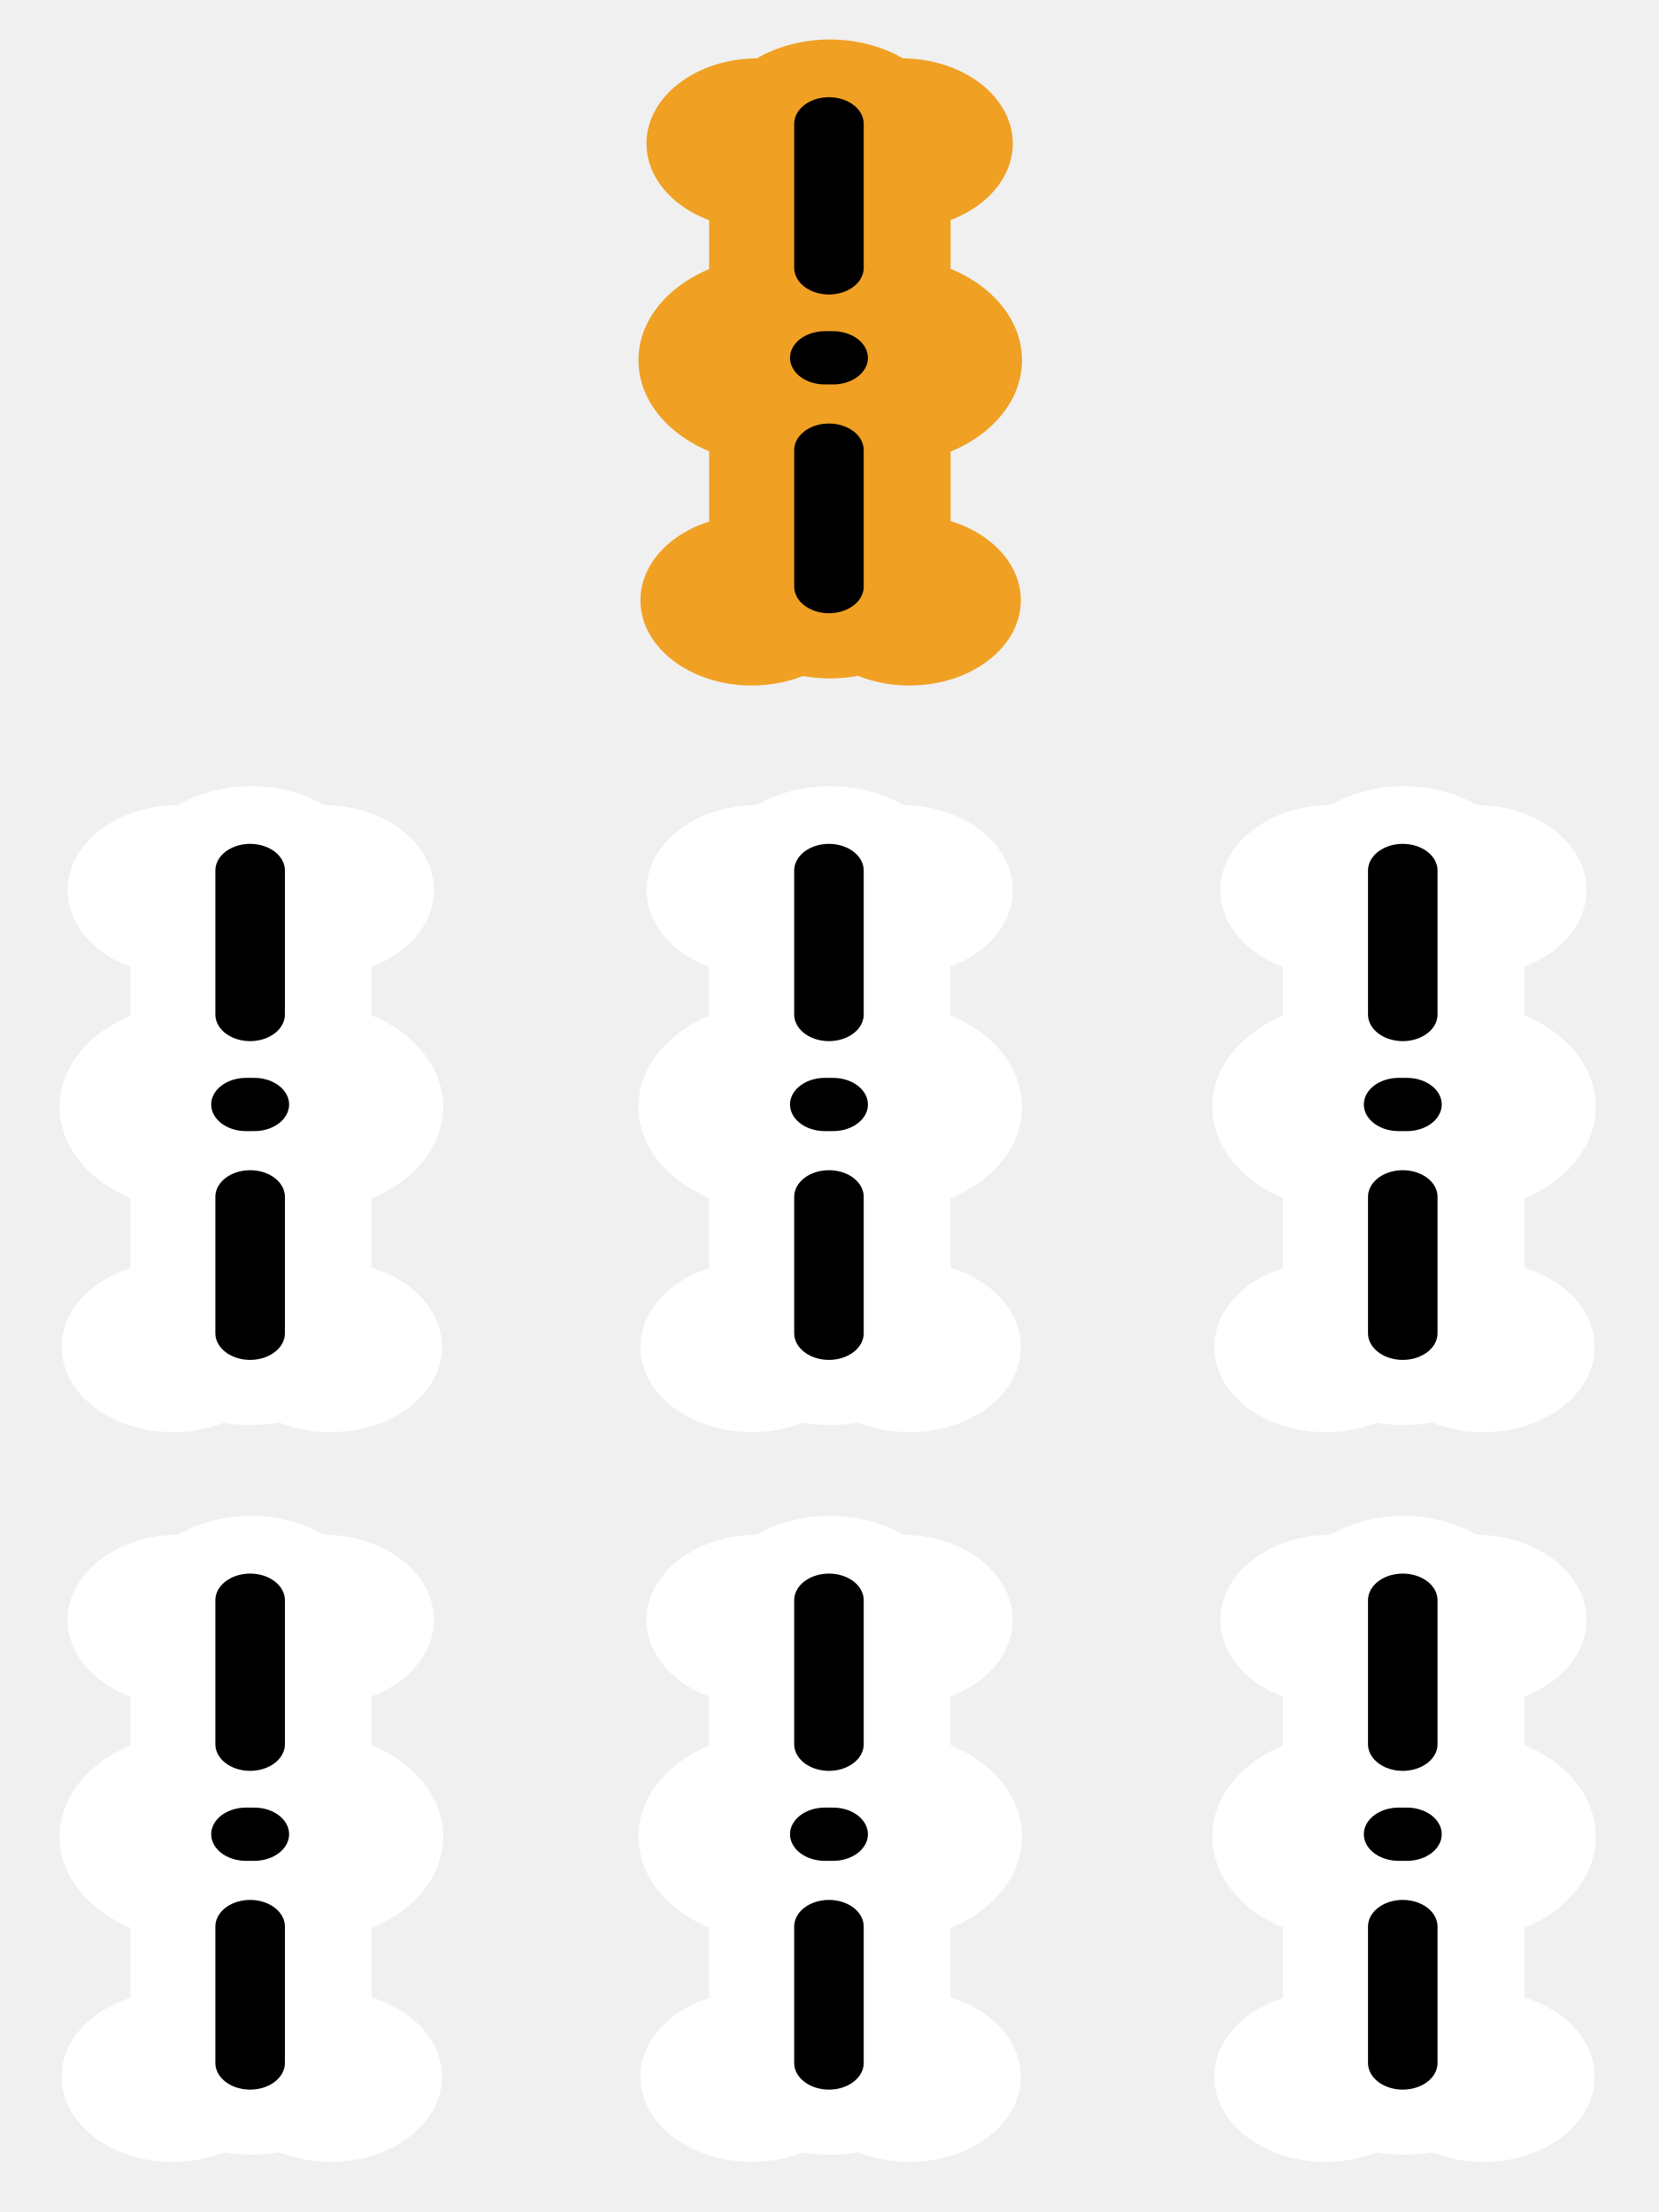
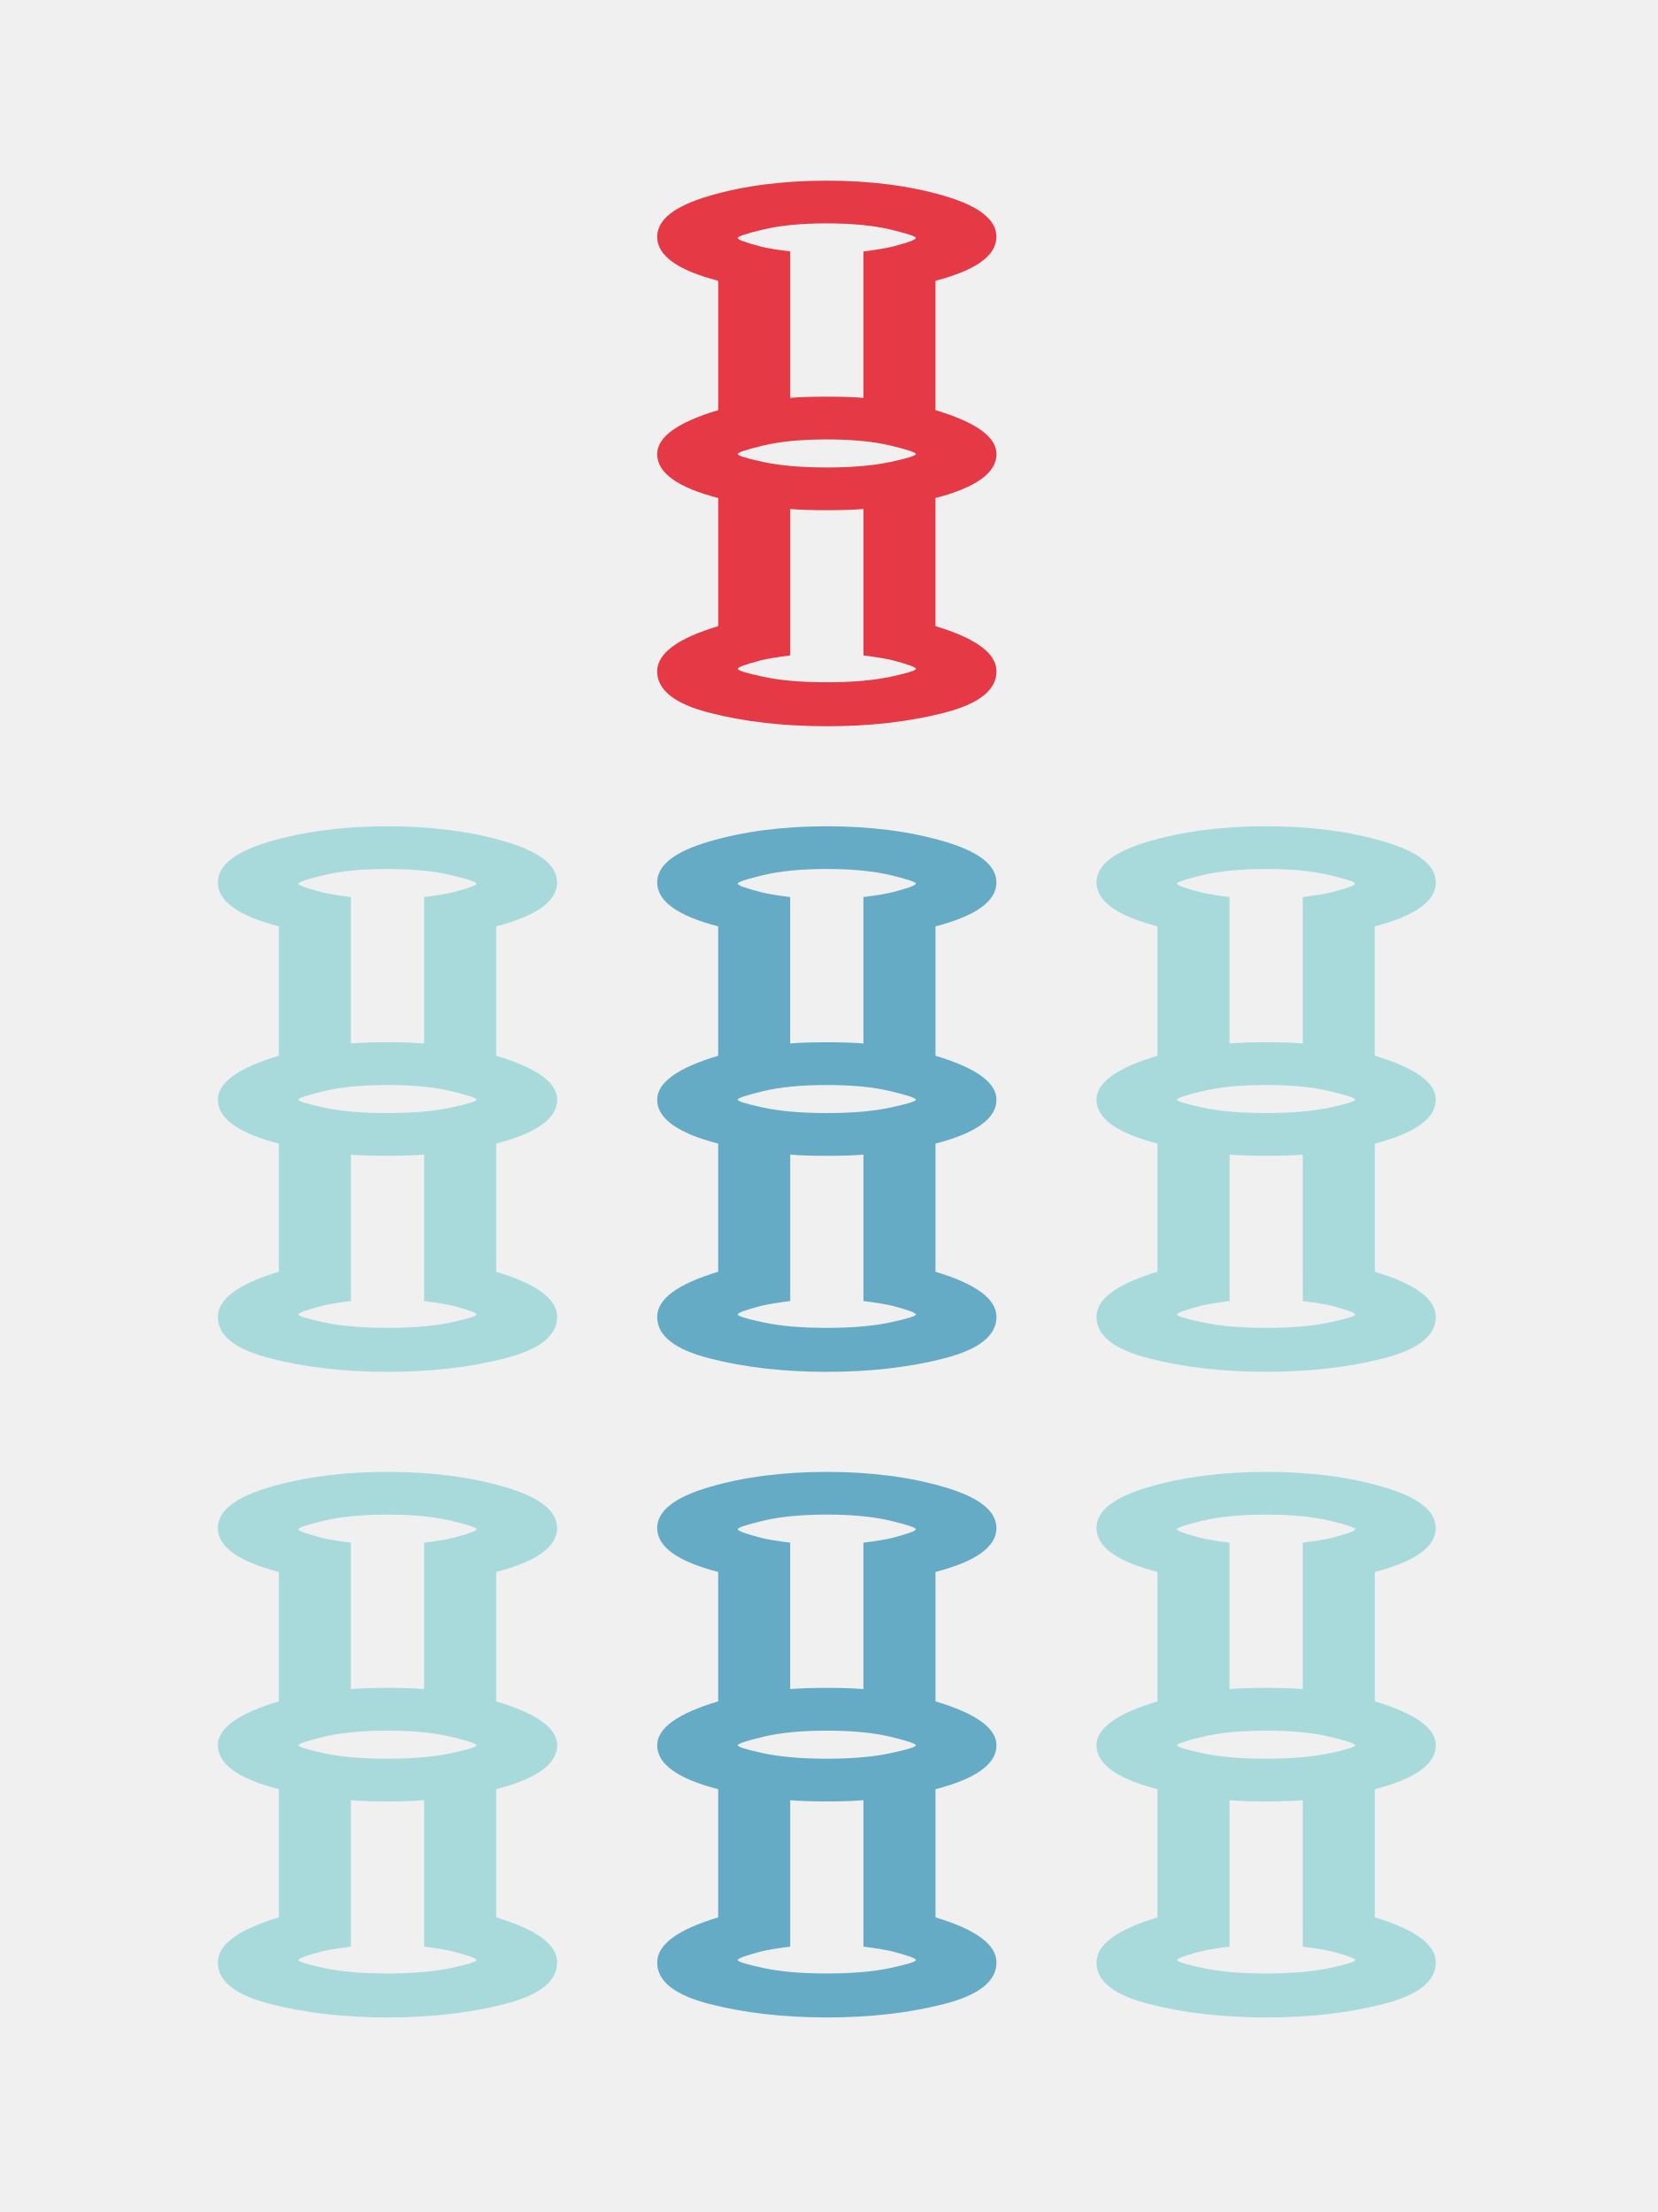
- <svg xmlns="http://www.w3.org/2000/svg" xmlns:ns1="http://www.openswatchbook.org/uri/2009/osb" width="300" height="400" viewBox="0 0 300 400" id="svg2" version="1.1">
-   <defs id="defs4">
-     <linearGradient id="linearGradient10055" ns1:paint="solid">
-       <stop style="stop-color:#000000;stop-opacity:1;" offset="0" id="stop10057" />
-     </linearGradient>
-     <marker orient="auto" refY="0" refX="0" id="Arrow1Lstart" style="overflow:visible">
-       <path id="path4978" d="M 0,0 5,-5 -12.5,0 5,5 0,0 Z" style="fill:#000000;fill-opacity:1;fill-rule:evenodd;stroke:#ff5c00;stroke-width:1pt;stroke-opacity:1" transform="matrix(0.8,0,0,0.8,10,0)" />
-     </marker>
-     <clipPath clipPathUnits="userSpaceOnUse" id="clipPath4243">
-       <circle style="opacity:1;fill:#000000;fill-opacity:0.297;fill-rule:nonzero;stroke:#000000;stroke-width:19.133;stroke-linecap:butt;stroke-linejoin:round;stroke-miterlimit:4;stroke-dasharray:none;stroke-dashoffset:0;stroke-opacity:1" id="circle4245" cx="-264.66" cy="-198.207" r="293.954" />
-     </clipPath>
-     <clipPath clipPathUnits="userSpaceOnUse" id="clipPath7847">
-       <ellipse style="opacity:1;fill:#822600;fill-opacity:1;fill-rule:nonzero;stroke:none;stroke-width:12;stroke-linecap:round;stroke-linejoin:round;stroke-miterlimit:4;stroke-dasharray:none;stroke-dashoffset:0;stroke-opacity:1" id="ellipse7849" cx="394" cy="552.362" rx="349.495" ry="216" />
-     </clipPath>
-     <clipPath clipPathUnits="userSpaceOnUse" id="clipPath4243-1">
-       <circle style="opacity:1;fill:#000000;fill-opacity:0.297;fill-rule:nonzero;stroke:#000000;stroke-width:19.133;stroke-linecap:butt;stroke-linejoin:round;stroke-miterlimit:4;stroke-dasharray:none;stroke-dashoffset:0;stroke-opacity:1" id="circle4245-4" cx="-264.66" cy="-198.207" r="293.954" />
-     </clipPath>
-     <clipPath clipPathUnits="userSpaceOnUse" id="clipPath7876">
-       <circle style="opacity:1;fill:#000000;fill-opacity:0.297;fill-rule:nonzero;stroke:#000000;stroke-width:19.133;stroke-linecap:butt;stroke-linejoin:round;stroke-miterlimit:4;stroke-dasharray:none;stroke-dashoffset:0;stroke-opacity:1" id="circle7878" cx="-264.66" cy="-198.207" r="293.954" />
-     </clipPath>
-     <clipPath clipPathUnits="userSpaceOnUse" id="clipPath14693">
-       <rect style="opacity:1;fill:#a53c3c;fill-opacity:1;fill-rule:nonzero;stroke:none;stroke-width:8;stroke-linecap:round;stroke-linejoin:round;stroke-miterlimit:4;stroke-dasharray:none;stroke-dashoffset:0;stroke-opacity:1" id="rect14695" width="131.784" height="168.821" x="-332.596" y="383.498" rx="1.255" ry="3.751" transform="matrix(0.9993908,-0.03489951,0.03489951,0.9993908,0,0)" />
-     </clipPath>
-     <clipPath clipPathUnits="userSpaceOnUse" id="clipPath14952">
-       <ellipse style="opacity:1;fill:#a53c3c;fill-opacity:1;fill-rule:nonzero;stroke:none;stroke-width:7;stroke-linecap:round;stroke-linejoin:round;stroke-miterlimit:4;stroke-dasharray:none;stroke-dashoffset:0;stroke-opacity:1" id="ellipse14954" cx="-271.344" cy="647.256" rx="69.057" ry="116.911" transform="matrix(0.9993908,-0.03489951,0.03489951,0.9993908,0,0)" />
-     </clipPath>
-   </defs>
-   <g id="layer1" transform="translate(0,-652.3622)">
-     <g transform="matrix(1.5015,0,0,1.149382,-450.6545,57.29346)" id="g4347">
-       <circle r="13.404" cy="540.31" cx="391.399" id="circle4349" style="opacity:1;fill:#f0a023;fill-opacity:1;fill-rule:nonzero;stroke:none;stroke-width:30;stroke-linecap:round;stroke-linejoin:round;stroke-miterlimit:4;stroke-dasharray:none;stroke-dashoffset:0;stroke-opacity:1" />
-       <circle style="opacity:1;fill:#f0a023;fill-opacity:1;fill-rule:nonzero;stroke:none;stroke-width:30;stroke-linecap:round;stroke-linejoin:round;stroke-miterlimit:4;stroke-dasharray:none;stroke-dashoffset:0;stroke-opacity:1" id="circle4351" cx="408.704" cy="540.31" r="13.404" />
-       <circle style="opacity:1;fill:#f0a023;fill-opacity:1;fill-rule:nonzero;stroke:none;stroke-width:30;stroke-linecap:round;stroke-linejoin:round;stroke-miterlimit:4;stroke-dasharray:none;stroke-dashoffset:0;stroke-opacity:1" id="circle4353" cx="390.672" cy="612.173" r="13.404" />
-       <path id="path4355" d="m 400.08,609.923 0,-71.439" style="fill:none;fill-rule:evenodd;stroke:#f0a023;stroke-width:29.076;stroke-linecap:round;stroke-linejoin:miter;stroke-miterlimit:4;stroke-dasharray:none;stroke-opacity:1" />
-       <circle r="13.404" cy="612.173" cx="409.673" id="circle4357" style="opacity:1;fill:#f0a023;fill-opacity:1;fill-rule:nonzero;stroke:none;stroke-width:30;stroke-linecap:round;stroke-linejoin:round;stroke-miterlimit:4;stroke-dasharray:none;stroke-dashoffset:0;stroke-opacity:1" />
-       <circle r="16.323" cy="574.399" cx="406.897" id="circle4359" style="opacity:1;fill:#f0a023;fill-opacity:1;fill-rule:nonzero;stroke:none;stroke-width:30;stroke-linecap:round;stroke-linejoin:round;stroke-miterlimit:4;stroke-dasharray:none;stroke-dashoffset:0;stroke-opacity:1" />
-       <circle style="opacity:1;fill:#f0a023;fill-opacity:1;fill-rule:nonzero;stroke:none;stroke-width:30;stroke-linecap:round;stroke-linejoin:round;stroke-miterlimit:4;stroke-dasharray:none;stroke-dashoffset:0;stroke-opacity:1" id="circle4361" cx="393.352" cy="574.399" r="16.323" />
-       <path id="path4363" d="m 399.97,537.21 0,22.661" style="fill:none;fill-rule:evenodd;stroke:#000000;stroke-width:8.373;stroke-linecap:round;stroke-linejoin:miter;stroke-miterlimit:4;stroke-dasharray:none;stroke-opacity:1" />
-       <path style="fill:none;fill-rule:evenodd;stroke:#000000;stroke-width:8.373;stroke-linecap:round;stroke-linejoin:miter;stroke-miterlimit:4;stroke-dasharray:none;stroke-opacity:1" d="m 399.97,588.551 0,21.47" id="path4365" />
-       <path style="fill:none;fill-rule:evenodd;stroke:#000000;stroke-width:8.373;stroke-linecap:round;stroke-linejoin:round;stroke-miterlimit:4;stroke-dasharray:none;stroke-opacity:1" d="m 399.468,574.027 1.008,0" id="path4367" />
-     </g>
-     <g id="g4238" transform="matrix(1.5015,0,0,1.149382,-450.6545,192.3131)">
-       <circle style="opacity:1;fill:#ffffff;fill-opacity:1;fill-rule:nonzero;stroke:none;stroke-width:30;stroke-linecap:round;stroke-linejoin:round;stroke-miterlimit:4;stroke-dasharray:none;stroke-dashoffset:0;stroke-opacity:1" id="circle4240" cx="391.399" cy="540.31" r="13.404" />
-       <circle r="13.404" cy="540.31" cx="408.704" id="circle4242" style="opacity:1;fill:#ffffff;fill-opacity:1;fill-rule:nonzero;stroke:none;stroke-width:30;stroke-linecap:round;stroke-linejoin:round;stroke-miterlimit:4;stroke-dasharray:none;stroke-dashoffset:0;stroke-opacity:1" />
-       <circle r="13.404" cy="612.173" cx="390.672" id="circle4244" style="opacity:1;fill:#ffffff;fill-opacity:1;fill-rule:nonzero;stroke:none;stroke-width:30;stroke-linecap:round;stroke-linejoin:round;stroke-miterlimit:4;stroke-dasharray:none;stroke-dashoffset:0;stroke-opacity:1" />
-       <path style="fill:none;fill-rule:evenodd;stroke:#ffffff;stroke-width:29.076;stroke-linecap:round;stroke-linejoin:miter;stroke-miterlimit:4;stroke-dasharray:none;stroke-opacity:1" d="m 400.08,609.923 0,-71.439" id="path4246" />
-       <circle style="opacity:1;fill:#ffffff;fill-opacity:1;fill-rule:nonzero;stroke:none;stroke-width:30;stroke-linecap:round;stroke-linejoin:round;stroke-miterlimit:4;stroke-dasharray:none;stroke-dashoffset:0;stroke-opacity:1" id="circle4248" cx="409.673" cy="612.173" r="13.404" />
-       <circle style="opacity:1;fill:#ffffff;fill-opacity:1;fill-rule:nonzero;stroke:none;stroke-width:30;stroke-linecap:round;stroke-linejoin:round;stroke-miterlimit:4;stroke-dasharray:none;stroke-dashoffset:0;stroke-opacity:1" id="circle4250" cx="406.897" cy="574.399" r="16.323" />
-       <circle r="16.323" cy="574.399" cx="393.352" id="circle4252" style="opacity:1;fill:#ffffff;fill-opacity:1;fill-rule:nonzero;stroke:none;stroke-width:30;stroke-linecap:round;stroke-linejoin:round;stroke-miterlimit:4;stroke-dasharray:none;stroke-dashoffset:0;stroke-opacity:1" />
-       <path style="fill:none;fill-rule:evenodd;stroke:#000000;stroke-width:8.373;stroke-linecap:round;stroke-linejoin:miter;stroke-miterlimit:4;stroke-dasharray:none;stroke-opacity:1" d="m 399.97,537.21 0,22.661" id="path4254" />
-       <path id="path4256" d="m 399.97,588.551 0,21.47" style="fill:none;fill-rule:evenodd;stroke:#000000;stroke-width:8.373;stroke-linecap:round;stroke-linejoin:miter;stroke-miterlimit:4;stroke-dasharray:none;stroke-opacity:1" />
-       <path id="path4258" d="m 399.468,574.027 1.008,0" style="fill:none;fill-rule:evenodd;stroke:#000000;stroke-width:8.373;stroke-linecap:round;stroke-linejoin:round;stroke-miterlimit:4;stroke-dasharray:none;stroke-opacity:1" />
-     </g>
-     <g transform="matrix(1.5015,0,0,1.149382,-346.8903,192.3131)" id="g4260">
-       <circle r="13.404" cy="540.31" cx="391.399" id="circle4262" style="opacity:1;fill:#ffffff;fill-opacity:1;fill-rule:nonzero;stroke:none;stroke-width:30;stroke-linecap:round;stroke-linejoin:round;stroke-miterlimit:4;stroke-dasharray:none;stroke-dashoffset:0;stroke-opacity:1" />
-       <circle style="opacity:1;fill:#ffffff;fill-opacity:1;fill-rule:nonzero;stroke:none;stroke-width:30;stroke-linecap:round;stroke-linejoin:round;stroke-miterlimit:4;stroke-dasharray:none;stroke-dashoffset:0;stroke-opacity:1" id="circle4264" cx="408.704" cy="540.31" r="13.404" />
-       <circle style="opacity:1;fill:#ffffff;fill-opacity:1;fill-rule:nonzero;stroke:none;stroke-width:30;stroke-linecap:round;stroke-linejoin:round;stroke-miterlimit:4;stroke-dasharray:none;stroke-dashoffset:0;stroke-opacity:1" id="circle4266" cx="390.672" cy="612.173" r="13.404" />
-       <path id="path4268" d="m 400.08,609.923 0,-71.439" style="fill:none;fill-rule:evenodd;stroke:#ffffff;stroke-width:29.076;stroke-linecap:round;stroke-linejoin:miter;stroke-miterlimit:4;stroke-dasharray:none;stroke-opacity:1" />
-       <circle r="13.404" cy="612.173" cx="409.673" id="circle4270" style="opacity:1;fill:#ffffff;fill-opacity:1;fill-rule:nonzero;stroke:none;stroke-width:30;stroke-linecap:round;stroke-linejoin:round;stroke-miterlimit:4;stroke-dasharray:none;stroke-dashoffset:0;stroke-opacity:1" />
-       <circle r="16.323" cy="574.399" cx="406.897" id="circle4272" style="opacity:1;fill:#ffffff;fill-opacity:1;fill-rule:nonzero;stroke:none;stroke-width:30;stroke-linecap:round;stroke-linejoin:round;stroke-miterlimit:4;stroke-dasharray:none;stroke-dashoffset:0;stroke-opacity:1" />
-       <circle style="opacity:1;fill:#ffffff;fill-opacity:1;fill-rule:nonzero;stroke:none;stroke-width:30;stroke-linecap:round;stroke-linejoin:round;stroke-miterlimit:4;stroke-dasharray:none;stroke-dashoffset:0;stroke-opacity:1" id="circle4274" cx="393.352" cy="574.399" r="16.323" />
-       <path id="path4276" d="m 399.97,537.21 0,22.661" style="fill:none;fill-rule:evenodd;stroke:#000000;stroke-width:8.373;stroke-linecap:round;stroke-linejoin:miter;stroke-miterlimit:4;stroke-dasharray:none;stroke-opacity:1" />
-       <path style="fill:none;fill-rule:evenodd;stroke:#000000;stroke-width:8.373;stroke-linecap:round;stroke-linejoin:miter;stroke-miterlimit:4;stroke-dasharray:none;stroke-opacity:1" d="m 399.97,588.551 0,21.47" id="path4278" />
-       <path style="fill:none;fill-rule:evenodd;stroke:#000000;stroke-width:8.373;stroke-linecap:round;stroke-linejoin:round;stroke-miterlimit:4;stroke-dasharray:none;stroke-opacity:1" d="m 399.468,574.027 1.008,0" id="path4280" />
-     </g>
-     <g id="g4282" transform="matrix(1.5015,0,0,1.149382,-346.8903,324.2704)">
-       <circle style="opacity:1;fill:#ffffff;fill-opacity:1;fill-rule:nonzero;stroke:none;stroke-width:30;stroke-linecap:round;stroke-linejoin:round;stroke-miterlimit:4;stroke-dasharray:none;stroke-dashoffset:0;stroke-opacity:1" id="circle4284" cx="391.399" cy="540.31" r="13.404" />
-       <circle r="13.404" cy="540.31" cx="408.704" id="circle4286" style="opacity:1;fill:#ffffff;fill-opacity:1;fill-rule:nonzero;stroke:none;stroke-width:30;stroke-linecap:round;stroke-linejoin:round;stroke-miterlimit:4;stroke-dasharray:none;stroke-dashoffset:0;stroke-opacity:1" />
-       <circle r="13.404" cy="612.173" cx="390.672" id="circle4288" style="opacity:1;fill:#ffffff;fill-opacity:1;fill-rule:nonzero;stroke:none;stroke-width:30;stroke-linecap:round;stroke-linejoin:round;stroke-miterlimit:4;stroke-dasharray:none;stroke-dashoffset:0;stroke-opacity:1" />
-       <path style="fill:none;fill-rule:evenodd;stroke:#ffffff;stroke-width:29.076;stroke-linecap:round;stroke-linejoin:miter;stroke-miterlimit:4;stroke-dasharray:none;stroke-opacity:1" d="m 400.08,609.923 0,-71.439" id="path4290" />
-       <circle style="opacity:1;fill:#ffffff;fill-opacity:1;fill-rule:nonzero;stroke:none;stroke-width:30;stroke-linecap:round;stroke-linejoin:round;stroke-miterlimit:4;stroke-dasharray:none;stroke-dashoffset:0;stroke-opacity:1" id="circle4292" cx="409.673" cy="612.173" r="13.404" />
-       <circle style="opacity:1;fill:#ffffff;fill-opacity:1;fill-rule:nonzero;stroke:none;stroke-width:30;stroke-linecap:round;stroke-linejoin:round;stroke-miterlimit:4;stroke-dasharray:none;stroke-dashoffset:0;stroke-opacity:1" id="circle4294" cx="406.897" cy="574.399" r="16.323" />
-       <circle r="16.323" cy="574.399" cx="393.352" id="circle4296" style="opacity:1;fill:#ffffff;fill-opacity:1;fill-rule:nonzero;stroke:none;stroke-width:30;stroke-linecap:round;stroke-linejoin:round;stroke-miterlimit:4;stroke-dasharray:none;stroke-dashoffset:0;stroke-opacity:1" />
-       <path style="fill:none;fill-rule:evenodd;stroke:#000000;stroke-width:8.373;stroke-linecap:round;stroke-linejoin:miter;stroke-miterlimit:4;stroke-dasharray:none;stroke-opacity:1" d="m 399.97,537.21 0,22.661" id="path4298" />
-       <path id="path4300" d="m 399.97,588.551 0,21.47" style="fill:none;fill-rule:evenodd;stroke:#000000;stroke-width:8.373;stroke-linecap:round;stroke-linejoin:miter;stroke-miterlimit:4;stroke-dasharray:none;stroke-opacity:1" />
-       <path id="path4302" d="m 399.468,574.027 1.008,0" style="fill:none;fill-rule:evenodd;stroke:#000000;stroke-width:8.373;stroke-linecap:round;stroke-linejoin:round;stroke-miterlimit:4;stroke-dasharray:none;stroke-opacity:1" />
-     </g>
-     <g transform="matrix(1.5015,0,0,1.149382,-450.6545,324.2704)" id="g4304">
-       <circle r="13.404" cy="540.31" cx="391.399" id="circle4306" style="opacity:1;fill:#ffffff;fill-opacity:1;fill-rule:nonzero;stroke:none;stroke-width:30;stroke-linecap:round;stroke-linejoin:round;stroke-miterlimit:4;stroke-dasharray:none;stroke-dashoffset:0;stroke-opacity:1" />
-       <circle style="opacity:1;fill:#ffffff;fill-opacity:1;fill-rule:nonzero;stroke:none;stroke-width:30;stroke-linecap:round;stroke-linejoin:round;stroke-miterlimit:4;stroke-dasharray:none;stroke-dashoffset:0;stroke-opacity:1" id="circle4308" cx="408.704" cy="540.31" r="13.404" />
-       <circle style="opacity:1;fill:#ffffff;fill-opacity:1;fill-rule:nonzero;stroke:none;stroke-width:30;stroke-linecap:round;stroke-linejoin:round;stroke-miterlimit:4;stroke-dasharray:none;stroke-dashoffset:0;stroke-opacity:1" id="circle4310" cx="390.672" cy="612.173" r="13.404" />
-       <path id="path4312" d="m 400.08,609.923 0,-71.439" style="fill:none;fill-rule:evenodd;stroke:#ffffff;stroke-width:29.076;stroke-linecap:round;stroke-linejoin:miter;stroke-miterlimit:4;stroke-dasharray:none;stroke-opacity:1" />
-       <circle r="13.404" cy="612.173" cx="409.673" id="circle4314" style="opacity:1;fill:#ffffff;fill-opacity:1;fill-rule:nonzero;stroke:none;stroke-width:30;stroke-linecap:round;stroke-linejoin:round;stroke-miterlimit:4;stroke-dasharray:none;stroke-dashoffset:0;stroke-opacity:1" />
-       <circle r="16.323" cy="574.399" cx="406.897" id="circle4316" style="opacity:1;fill:#ffffff;fill-opacity:1;fill-rule:nonzero;stroke:none;stroke-width:30;stroke-linecap:round;stroke-linejoin:round;stroke-miterlimit:4;stroke-dasharray:none;stroke-dashoffset:0;stroke-opacity:1" />
-       <circle style="opacity:1;fill:#ffffff;fill-opacity:1;fill-rule:nonzero;stroke:none;stroke-width:30;stroke-linecap:round;stroke-linejoin:round;stroke-miterlimit:4;stroke-dasharray:none;stroke-dashoffset:0;stroke-opacity:1" id="circle4318" cx="393.352" cy="574.399" r="16.323" />
-       <path id="path4320" d="m 399.97,537.21 0,22.661" style="fill:none;fill-rule:evenodd;stroke:#000000;stroke-width:8.373;stroke-linecap:round;stroke-linejoin:miter;stroke-miterlimit:4;stroke-dasharray:none;stroke-opacity:1" />
-       <path style="fill:none;fill-rule:evenodd;stroke:#000000;stroke-width:8.373;stroke-linecap:round;stroke-linejoin:miter;stroke-miterlimit:4;stroke-dasharray:none;stroke-opacity:1" d="m 399.97,588.551 0,21.47" id="path4322" />
-       <path style="fill:none;fill-rule:evenodd;stroke:#000000;stroke-width:8.373;stroke-linecap:round;stroke-linejoin:round;stroke-miterlimit:4;stroke-dasharray:none;stroke-opacity:1" d="m 399.468,574.027 1.008,0" id="path4324" />
-     </g>
-     <g id="g4326" transform="matrix(1.5015,0,0,1.149382,-555.3229,324.2704)">
-       <circle style="opacity:1;fill:#ffffff;fill-opacity:1;fill-rule:nonzero;stroke:none;stroke-width:30;stroke-linecap:round;stroke-linejoin:round;stroke-miterlimit:4;stroke-dasharray:none;stroke-dashoffset:0;stroke-opacity:1" id="circle4328" cx="391.399" cy="540.31" r="13.404" />
-       <circle r="13.404" cy="540.31" cx="408.704" id="circle4330" style="opacity:1;fill:#ffffff;fill-opacity:1;fill-rule:nonzero;stroke:none;stroke-width:30;stroke-linecap:round;stroke-linejoin:round;stroke-miterlimit:4;stroke-dasharray:none;stroke-dashoffset:0;stroke-opacity:1" />
-       <circle r="13.404" cy="612.173" cx="390.672" id="circle4332" style="opacity:1;fill:#ffffff;fill-opacity:1;fill-rule:nonzero;stroke:none;stroke-width:30;stroke-linecap:round;stroke-linejoin:round;stroke-miterlimit:4;stroke-dasharray:none;stroke-dashoffset:0;stroke-opacity:1" />
-       <path style="fill:none;fill-rule:evenodd;stroke:#ffffff;stroke-width:29.076;stroke-linecap:round;stroke-linejoin:miter;stroke-miterlimit:4;stroke-dasharray:none;stroke-opacity:1" d="m 400.08,609.923 0,-71.439" id="path4334" />
-       <circle style="opacity:1;fill:#ffffff;fill-opacity:1;fill-rule:nonzero;stroke:none;stroke-width:30;stroke-linecap:round;stroke-linejoin:round;stroke-miterlimit:4;stroke-dasharray:none;stroke-dashoffset:0;stroke-opacity:1" id="circle4336" cx="409.673" cy="612.173" r="13.404" />
-       <circle style="opacity:1;fill:#ffffff;fill-opacity:1;fill-rule:nonzero;stroke:none;stroke-width:30;stroke-linecap:round;stroke-linejoin:round;stroke-miterlimit:4;stroke-dasharray:none;stroke-dashoffset:0;stroke-opacity:1" id="circle4338" cx="406.897" cy="574.399" r="16.323" />
-       <circle r="16.323" cy="574.399" cx="393.352" id="circle4340" style="opacity:1;fill:#ffffff;fill-opacity:1;fill-rule:nonzero;stroke:none;stroke-width:30;stroke-linecap:round;stroke-linejoin:round;stroke-miterlimit:4;stroke-dasharray:none;stroke-dashoffset:0;stroke-opacity:1" />
-       <path style="fill:none;fill-rule:evenodd;stroke:#000000;stroke-width:8.373;stroke-linecap:round;stroke-linejoin:miter;stroke-miterlimit:4;stroke-dasharray:none;stroke-opacity:1" d="m 399.97,537.21 0,22.661" id="path4342" />
-       <path id="path4344" d="m 399.97,588.551 0,21.47" style="fill:none;fill-rule:evenodd;stroke:#000000;stroke-width:8.373;stroke-linecap:round;stroke-linejoin:miter;stroke-miterlimit:4;stroke-dasharray:none;stroke-opacity:1" />
-       <path id="path4346" d="m 399.468,574.027 1.008,0" style="fill:none;fill-rule:evenodd;stroke:#000000;stroke-width:8.373;stroke-linecap:round;stroke-linejoin:round;stroke-miterlimit:4;stroke-dasharray:none;stroke-opacity:1" />
-     </g>
-     <g transform="matrix(1.5015,0,0,1.149382,-555.3229,192.3131)" id="g4348">
-       <circle r="13.404" cy="540.31" cx="391.399" id="circle4350" style="opacity:1;fill:#ffffff;fill-opacity:1;fill-rule:nonzero;stroke:none;stroke-width:30;stroke-linecap:round;stroke-linejoin:round;stroke-miterlimit:4;stroke-dasharray:none;stroke-dashoffset:0;stroke-opacity:1" />
-       <circle style="opacity:1;fill:#ffffff;fill-opacity:1;fill-rule:nonzero;stroke:none;stroke-width:30;stroke-linecap:round;stroke-linejoin:round;stroke-miterlimit:4;stroke-dasharray:none;stroke-dashoffset:0;stroke-opacity:1" id="circle4352" cx="408.704" cy="540.31" r="13.404" />
-       <circle style="opacity:1;fill:#ffffff;fill-opacity:1;fill-rule:nonzero;stroke:none;stroke-width:30;stroke-linecap:round;stroke-linejoin:round;stroke-miterlimit:4;stroke-dasharray:none;stroke-dashoffset:0;stroke-opacity:1" id="circle4354" cx="390.672" cy="612.173" r="13.404" />
-       <path id="path4356" d="m 400.08,609.923 0,-71.439" style="fill:none;fill-rule:evenodd;stroke:#ffffff;stroke-width:29.076;stroke-linecap:round;stroke-linejoin:miter;stroke-miterlimit:4;stroke-dasharray:none;stroke-opacity:1" />
-       <circle r="13.404" cy="612.173" cx="409.673" id="circle4358" style="opacity:1;fill:#ffffff;fill-opacity:1;fill-rule:nonzero;stroke:none;stroke-width:30;stroke-linecap:round;stroke-linejoin:round;stroke-miterlimit:4;stroke-dasharray:none;stroke-dashoffset:0;stroke-opacity:1" />
-       <circle r="16.323" cy="574.399" cx="406.897" id="circle4360" style="opacity:1;fill:#ffffff;fill-opacity:1;fill-rule:nonzero;stroke:none;stroke-width:30;stroke-linecap:round;stroke-linejoin:round;stroke-miterlimit:4;stroke-dasharray:none;stroke-dashoffset:0;stroke-opacity:1" />
-       <circle style="opacity:1;fill:#ffffff;fill-opacity:1;fill-rule:nonzero;stroke:none;stroke-width:30;stroke-linecap:round;stroke-linejoin:round;stroke-miterlimit:4;stroke-dasharray:none;stroke-dashoffset:0;stroke-opacity:1" id="circle4362" cx="393.352" cy="574.399" r="16.323" />
-       <path id="path4364" d="m 399.97,537.21 0,22.661" style="fill:none;fill-rule:evenodd;stroke:#000000;stroke-width:8.373;stroke-linecap:round;stroke-linejoin:miter;stroke-miterlimit:4;stroke-dasharray:none;stroke-opacity:1" />
-       <path style="fill:none;fill-rule:evenodd;stroke:#000000;stroke-width:8.373;stroke-linecap:round;stroke-linejoin:miter;stroke-miterlimit:4;stroke-dasharray:none;stroke-opacity:1" d="m 399.97,588.551 0,21.47" id="path4366" />
-       <path style="fill:none;fill-rule:evenodd;stroke:#000000;stroke-width:8.373;stroke-linecap:round;stroke-linejoin:round;stroke-miterlimit:4;stroke-dasharray:none;stroke-opacity:1" d="m 399.468,574.027 1.008,0" id="path4368" />
-     </g>
+ <svg xmlns="http://www.w3.org/2000/svg" version="1.1" id="Layer_1" x="0px" y="0px" width="66.334px" height="88.5px" viewBox="0 0 66.334 88.5" enable-background="new 0 0 66.334 88.5" xml:space="preserve">
+   <g>
+     <path fill="#A8DADC" d="M22.291,61.135c0-0.684-0.692-1.229-2.076-1.635c-1.383-0.408-2.953-0.611-4.711-0.611   s-3.329,0.203-4.713,0.611c-1.383,0.406-2.074,0.951-2.074,1.635c0,0.75,0.812,1.336,2.441,1.758v5.176   c-1.629,0.488-2.441,1.074-2.441,1.758c0,0.75,0.812,1.336,2.441,1.758v5.127c-1.629,0.488-2.441,1.092-2.441,1.807   c0,0.75,0.699,1.303,2.1,1.66c1.398,0.359,2.961,0.537,4.688,0.537c1.725,0,3.287-0.178,4.688-0.537c1.398-0.357,2.1-0.91,2.1-1.66   c0-0.715-0.814-1.318-2.441-1.807v-5.127c1.627-0.422,2.441-1.008,2.441-1.758c0-0.684-0.814-1.27-2.441-1.758v-5.176   C21.477,62.471,22.291,61.885,22.291,61.135z M18.043,78.738c-0.684,0.146-1.531,0.219-2.539,0.219   c-1.01,0-1.855-0.072-2.539-0.219s-1.025-0.252-1.025-0.318c0-0.064,0.309-0.178,0.928-0.342c0.26-0.064,0.65-0.129,1.172-0.195   v-5.859c0.357,0.033,0.846,0.049,1.465,0.049c0.617,0,1.105-0.016,1.465-0.049v5.859c0.52,0.066,0.91,0.131,1.172,0.195   c0.617,0.164,0.928,0.277,0.928,0.342C19.068,78.486,18.727,78.592,18.043,78.738z M18.043,70.145   c-0.684,0.146-1.531,0.219-2.539,0.219c-1.01,0-1.855-0.072-2.539-0.219s-1.025-0.252-1.025-0.318c0-0.064,0.342-0.178,1.025-0.342   c0.684-0.162,1.529-0.244,2.539-0.244c1.008,0,1.855,0.082,2.539,0.244c0.684,0.164,1.025,0.277,1.025,0.342   C19.068,69.893,18.727,69.998,18.043,70.145z M18.141,61.525c-0.262,0.066-0.652,0.131-1.172,0.195v5.859   c-0.359-0.031-0.848-0.049-1.465-0.049c-0.619,0-1.107,0.018-1.465,0.049v-5.859c-0.521-0.064-0.912-0.129-1.172-0.195   c-0.619-0.162-0.928-0.275-0.928-0.342c0-0.064,0.342-0.178,1.025-0.342c0.684-0.162,1.529-0.244,2.539-0.244   c1.008,0,1.855,0.082,2.539,0.244c0.684,0.164,1.025,0.277,1.025,0.342C19.068,61.25,18.758,61.363,18.141,61.525z" />
+     <path fill="#A8DADC" d="M57.447,43.996c0-0.684-0.814-1.27-2.441-1.758v-5.176c1.627-0.422,2.441-1.008,2.441-1.758   c0-0.684-0.692-1.229-2.076-1.635c-1.383-0.408-2.953-0.611-4.711-0.611s-3.329,0.203-4.713,0.611   c-1.383,0.406-2.074,0.951-2.074,1.635c0,0.75,0.812,1.336,2.441,1.758v5.176c-1.629,0.488-2.441,1.074-2.441,1.758   c0,0.75,0.812,1.336,2.441,1.758v5.127c-1.629,0.488-2.441,1.092-2.441,1.807c0,0.75,0.699,1.303,2.1,1.66   c1.398,0.359,2.961,0.537,4.688,0.537c1.725,0,3.287-0.178,4.688-0.537c1.398-0.357,2.1-0.91,2.1-1.66   c0-0.715-0.814-1.318-2.441-1.807v-5.127C56.633,45.332,57.447,44.746,57.447,43.996z M53.199,52.908   c-0.684,0.146-1.531,0.219-2.539,0.219c-1.01,0-1.855-0.072-2.539-0.219s-1.025-0.252-1.025-0.318c0-0.064,0.309-0.178,0.928-0.342   c0.26-0.064,0.65-0.129,1.172-0.195v-5.859c0.357,0.033,0.846,0.049,1.465,0.049c0.617,0,1.105-0.016,1.465-0.049v5.859   c0.52,0.066,0.91,0.131,1.172,0.195c0.617,0.164,0.928,0.277,0.928,0.342C54.225,52.656,53.883,52.762,53.199,52.908z    M53.199,44.314c-0.684,0.146-1.531,0.219-2.539,0.219c-1.01,0-1.855-0.072-2.539-0.219s-1.025-0.252-1.025-0.318   c0-0.064,0.342-0.178,1.025-0.342c0.684-0.162,1.529-0.244,2.539-0.244c1.008,0,1.855,0.082,2.539,0.244   c0.684,0.164,1.025,0.277,1.025,0.342C54.225,44.062,53.883,44.168,53.199,44.314z M53.297,35.695   c-0.262,0.066-0.652,0.131-1.172,0.195v5.859c-0.359-0.031-0.848-0.049-1.465-0.049c-0.619,0-1.107,0.018-1.465,0.049v-5.859   c-0.521-0.064-0.912-0.129-1.172-0.195c-0.619-0.162-0.928-0.275-0.928-0.342c0-0.064,0.342-0.178,1.025-0.342   c0.684-0.162,1.529-0.244,2.539-0.244c1.008,0,1.855,0.082,2.539,0.244c0.684,0.164,1.025,0.277,1.025,0.342   C54.225,35.42,53.914,35.533,53.297,35.695z" />
+     <path fill="#66ABC6" d="M39.869,35.305c0-0.684-0.692-1.229-2.076-1.635c-1.383-0.408-2.953-0.611-4.711-0.611   s-3.329,0.203-4.713,0.611c-1.383,0.406-2.074,0.951-2.074,1.635c0,0.75,0.812,1.336,2.441,1.758v5.176   c-1.629,0.488-2.441,1.074-2.441,1.758c0,0.75,0.812,1.336,2.441,1.758v5.127c-1.629,0.488-2.441,1.092-2.441,1.807   c0,0.75,0.699,1.303,2.1,1.66c1.398,0.359,2.961,0.537,4.688,0.537c1.725,0,3.287-0.178,4.688-0.537c1.398-0.357,2.1-0.91,2.1-1.66   c0-0.715-0.814-1.318-2.441-1.807v-5.127c1.627-0.422,2.441-1.008,2.441-1.758c0-0.684-0.814-1.27-2.441-1.758v-5.176   C39.055,36.641,39.869,36.055,39.869,35.305z M35.621,52.908c-0.684,0.146-1.531,0.219-2.539,0.219   c-1.01,0-1.855-0.072-2.539-0.219s-1.025-0.252-1.025-0.318c0-0.064,0.309-0.178,0.928-0.342c0.26-0.064,0.65-0.129,1.172-0.195   v-5.859c0.357,0.033,0.846,0.049,1.465,0.049c0.617,0,1.105-0.016,1.465-0.049v5.859c0.52,0.066,0.91,0.131,1.172,0.195   c0.617,0.164,0.928,0.277,0.928,0.342C36.646,52.656,36.305,52.762,35.621,52.908z M35.621,44.314   c-0.684,0.146-1.531,0.219-2.539,0.219c-1.01,0-1.855-0.072-2.539-0.219s-1.025-0.252-1.025-0.318c0-0.064,0.342-0.178,1.025-0.342   c0.684-0.162,1.529-0.244,2.539-0.244c1.008,0,1.855,0.082,2.539,0.244c0.684,0.164,1.025,0.277,1.025,0.342   C36.646,44.062,36.305,44.168,35.621,44.314z M35.719,35.695c-0.262,0.066-0.652,0.131-1.172,0.195v5.859   c-0.359-0.031-0.848-0.049-1.465-0.049c-0.619,0-1.107,0.018-1.465,0.049v-5.859c-0.521-0.064-0.912-0.129-1.172-0.195   c-0.619-0.162-0.928-0.275-0.928-0.342c0-0.064,0.342-0.178,1.025-0.342c0.684-0.162,1.529-0.244,2.539-0.244   c1.008,0,1.855,0.082,2.539,0.244c0.684,0.164,1.025,0.277,1.025,0.342C36.646,35.42,36.336,35.533,35.719,35.695z" />
+     <path fill="#E63946" d="M39.869,9.475c0-0.684-0.692-1.229-2.076-1.635c-1.383-0.408-2.953-0.611-4.711-0.611   s-3.329,0.203-4.713,0.611c-1.383,0.406-2.074,0.951-2.074,1.635c0,0.75,0.812,1.336,2.441,1.758v5.176   c-1.629,0.488-2.441,1.074-2.441,1.758c0,0.75,0.812,1.336,2.441,1.758v5.127c-1.629,0.488-2.441,1.092-2.441,1.807   c0,0.75,0.699,1.303,2.1,1.66c1.398,0.359,2.961,0.537,4.688,0.537c1.725,0,3.287-0.178,4.688-0.537c1.398-0.357,2.1-0.91,2.1-1.66   c0-0.715-0.814-1.318-2.441-1.807v-5.127c1.627-0.422,2.441-1.008,2.441-1.758c0-0.684-0.814-1.27-2.441-1.758v-5.176   C39.055,10.811,39.869,10.225,39.869,9.475z M35.621,27.078c-0.684,0.146-1.531,0.219-2.539,0.219c-1.01,0-1.855-0.072-2.539-0.219   s-1.025-0.252-1.025-0.318c0-0.064,0.309-0.178,0.928-0.342c0.26-0.064,0.65-0.129,1.172-0.195v-5.859   c0.357,0.033,0.846,0.049,1.465,0.049c0.617,0,1.105-0.016,1.465-0.049v5.859c0.52,0.066,0.91,0.131,1.172,0.195   c0.617,0.164,0.928,0.277,0.928,0.342C36.646,26.826,36.305,26.932,35.621,27.078z M35.621,18.484   c-0.684,0.146-1.531,0.219-2.539,0.219c-1.01,0-1.855-0.072-2.539-0.219s-1.025-0.252-1.025-0.318c0-0.064,0.342-0.178,1.025-0.342   c0.684-0.162,1.529-0.244,2.539-0.244c1.008,0,1.855,0.082,2.539,0.244c0.684,0.164,1.025,0.277,1.025,0.342   C36.646,18.232,36.305,18.338,35.621,18.484z M35.719,9.865c-0.262,0.066-0.652,0.131-1.172,0.195v5.859   c-0.359-0.031-0.848-0.049-1.465-0.049c-0.619,0-1.107,0.018-1.465,0.049v-5.859c-0.521-0.064-0.912-0.129-1.172-0.195   c-0.619-0.162-0.928-0.275-0.928-0.342c0-0.064,0.342-0.178,1.025-0.342c0.684-0.162,1.529-0.244,2.539-0.244   c1.008,0,1.855,0.082,2.539,0.244c0.684,0.164,1.025,0.277,1.025,0.342C36.646,9.59,36.336,9.703,35.719,9.865z" />
+     <path fill="#A8DADC" d="M22.291,35.305c0-0.684-0.692-1.229-2.076-1.635c-1.383-0.408-2.953-0.611-4.711-0.611   s-3.329,0.203-4.713,0.611c-1.383,0.406-2.074,0.951-2.074,1.635c0,0.75,0.812,1.336,2.441,1.758v5.176   c-1.629,0.488-2.441,1.074-2.441,1.758c0,0.75,0.812,1.336,2.441,1.758v5.127c-1.629,0.488-2.441,1.092-2.441,1.807   c0,0.75,0.699,1.303,2.1,1.66c1.398,0.359,2.961,0.537,4.688,0.537c1.725,0,3.287-0.178,4.688-0.537c1.398-0.357,2.1-0.91,2.1-1.66   c0-0.715-0.814-1.318-2.441-1.807v-5.127c1.627-0.422,2.441-1.008,2.441-1.758c0-0.684-0.814-1.27-2.441-1.758v-5.176   C21.477,36.641,22.291,36.055,22.291,35.305z M18.043,52.908c-0.684,0.146-1.531,0.219-2.539,0.219   c-1.01,0-1.855-0.072-2.539-0.219s-1.025-0.252-1.025-0.318c0-0.064,0.309-0.178,0.928-0.342c0.26-0.064,0.65-0.129,1.172-0.195   v-5.859c0.357,0.033,0.846,0.049,1.465,0.049c0.617,0,1.105-0.016,1.465-0.049v5.859c0.52,0.066,0.91,0.131,1.172,0.195   c0.617,0.164,0.928,0.277,0.928,0.342C19.068,52.656,18.727,52.762,18.043,52.908z M18.043,44.314   c-0.684,0.146-1.531,0.219-2.539,0.219c-1.01,0-1.855-0.072-2.539-0.219s-1.025-0.252-1.025-0.318c0-0.064,0.342-0.178,1.025-0.342   c0.684-0.162,1.529-0.244,2.539-0.244c1.008,0,1.855,0.082,2.539,0.244c0.684,0.164,1.025,0.277,1.025,0.342   C19.068,44.062,18.727,44.168,18.043,44.314z M18.141,35.695c-0.262,0.066-0.652,0.131-1.172,0.195v5.859   c-0.359-0.031-0.848-0.049-1.465-0.049c-0.619,0-1.107,0.018-1.465,0.049v-5.859c-0.521-0.064-0.912-0.129-1.172-0.195   c-0.619-0.162-0.928-0.275-0.928-0.342c0-0.064,0.342-0.178,1.025-0.342c0.684-0.162,1.529-0.244,2.539-0.244   c1.008,0,1.855,0.082,2.539,0.244c0.684,0.164,1.025,0.277,1.025,0.342C19.068,35.42,18.758,35.533,18.141,35.695z" />
+     <path fill="#A8DADC" d="M57.447,61.135c0-0.684-0.692-1.229-2.076-1.635c-1.383-0.408-2.953-0.611-4.711-0.611   s-3.329,0.203-4.713,0.611c-1.383,0.406-2.074,0.951-2.074,1.635c0,0.75,0.812,1.336,2.441,1.758v5.176   c-1.629,0.488-2.441,1.074-2.441,1.758c0,0.75,0.812,1.336,2.441,1.758v5.127c-1.629,0.488-2.441,1.092-2.441,1.807   c0,0.75,0.699,1.303,2.1,1.66c1.398,0.359,2.961,0.537,4.688,0.537c1.725,0,3.287-0.178,4.688-0.537c1.398-0.357,2.1-0.91,2.1-1.66   c0-0.715-0.814-1.318-2.441-1.807v-5.127c1.627-0.422,2.441-1.008,2.441-1.758c0-0.684-0.814-1.27-2.441-1.758v-5.176   C56.633,62.471,57.447,61.885,57.447,61.135z M53.199,78.738c-0.684,0.146-1.531,0.219-2.539,0.219   c-1.01,0-1.855-0.072-2.539-0.219s-1.025-0.252-1.025-0.318c0-0.064,0.309-0.178,0.928-0.342c0.26-0.064,0.65-0.129,1.172-0.195   v-5.859c0.357,0.033,0.846,0.049,1.465,0.049c0.617,0,1.105-0.016,1.465-0.049v5.859c0.52,0.066,0.91,0.131,1.172,0.195   c0.617,0.164,0.928,0.277,0.928,0.342C54.225,78.486,53.883,78.592,53.199,78.738z M53.199,70.145   c-0.684,0.146-1.531,0.219-2.539,0.219c-1.01,0-1.855-0.072-2.539-0.219s-1.025-0.252-1.025-0.318c0-0.064,0.342-0.178,1.025-0.342   c0.684-0.162,1.529-0.244,2.539-0.244c1.008,0,1.855,0.082,2.539,0.244c0.684,0.164,1.025,0.277,1.025,0.342   C54.225,69.893,53.883,69.998,53.199,70.145z M53.297,61.525c-0.262,0.066-0.652,0.131-1.172,0.195v5.859   c-0.359-0.031-0.848-0.049-1.465-0.049c-0.619,0-1.107,0.018-1.465,0.049v-5.859c-0.521-0.064-0.912-0.129-1.172-0.195   c-0.619-0.162-0.928-0.275-0.928-0.342c0-0.064,0.342-0.178,1.025-0.342c0.684-0.162,1.529-0.244,2.539-0.244   c1.008,0,1.855,0.082,2.539,0.244c0.684,0.164,1.025,0.277,1.025,0.342C54.225,61.25,53.914,61.363,53.297,61.525z" />
+     <path fill="#66ABC6" d="M39.869,61.135c0-0.684-0.692-1.229-2.076-1.635c-1.383-0.408-2.953-0.611-4.711-0.611   s-3.329,0.203-4.713,0.611c-1.383,0.406-2.074,0.951-2.074,1.635c0,0.75,0.812,1.336,2.441,1.758v5.176   c-1.629,0.488-2.441,1.074-2.441,1.758c0,0.75,0.812,1.336,2.441,1.758v5.127c-1.629,0.488-2.441,1.092-2.441,1.807   c0,0.75,0.699,1.303,2.1,1.66c1.398,0.359,2.961,0.537,4.688,0.537c1.725,0,3.287-0.178,4.688-0.537c1.398-0.357,2.1-0.91,2.1-1.66   c0-0.715-0.814-1.318-2.441-1.807v-5.127c1.627-0.422,2.441-1.008,2.441-1.758c0-0.684-0.814-1.27-2.441-1.758v-5.176   C39.055,62.471,39.869,61.885,39.869,61.135z M35.621,78.738c-0.684,0.146-1.531,0.219-2.539,0.219   c-1.01,0-1.855-0.072-2.539-0.219s-1.025-0.252-1.025-0.318c0-0.064,0.309-0.178,0.928-0.342c0.26-0.064,0.65-0.129,1.172-0.195   v-5.859c0.357,0.033,0.846,0.049,1.465,0.049c0.617,0,1.105-0.016,1.465-0.049v5.859c0.52,0.066,0.91,0.131,1.172,0.195   c0.617,0.164,0.928,0.277,0.928,0.342C36.646,78.486,36.305,78.592,35.621,78.738z M35.621,70.145   c-0.684,0.146-1.531,0.219-2.539,0.219c-1.01,0-1.855-0.072-2.539-0.219s-1.025-0.252-1.025-0.318c0-0.064,0.342-0.178,1.025-0.342   c0.684-0.162,1.529-0.244,2.539-0.244c1.008,0,1.855,0.082,2.539,0.244c0.684,0.164,1.025,0.277,1.025,0.342   C36.646,69.893,36.305,69.998,35.621,70.145z M35.719,61.525c-0.262,0.066-0.652,0.131-1.172,0.195v5.859   c-0.359-0.031-0.848-0.049-1.465-0.049c-0.619,0-1.107,0.018-1.465,0.049v-5.859c-0.521-0.064-0.912-0.129-1.172-0.195   c-0.619-0.162-0.928-0.275-0.928-0.342c0-0.064,0.342-0.178,1.025-0.342c0.684-0.162,1.529-0.244,2.539-0.244   c1.008,0,1.855,0.082,2.539,0.244c0.684,0.164,1.025,0.277,1.025,0.342C36.646,61.25,36.336,61.363,35.719,61.525z" />
  </g>
</svg>
